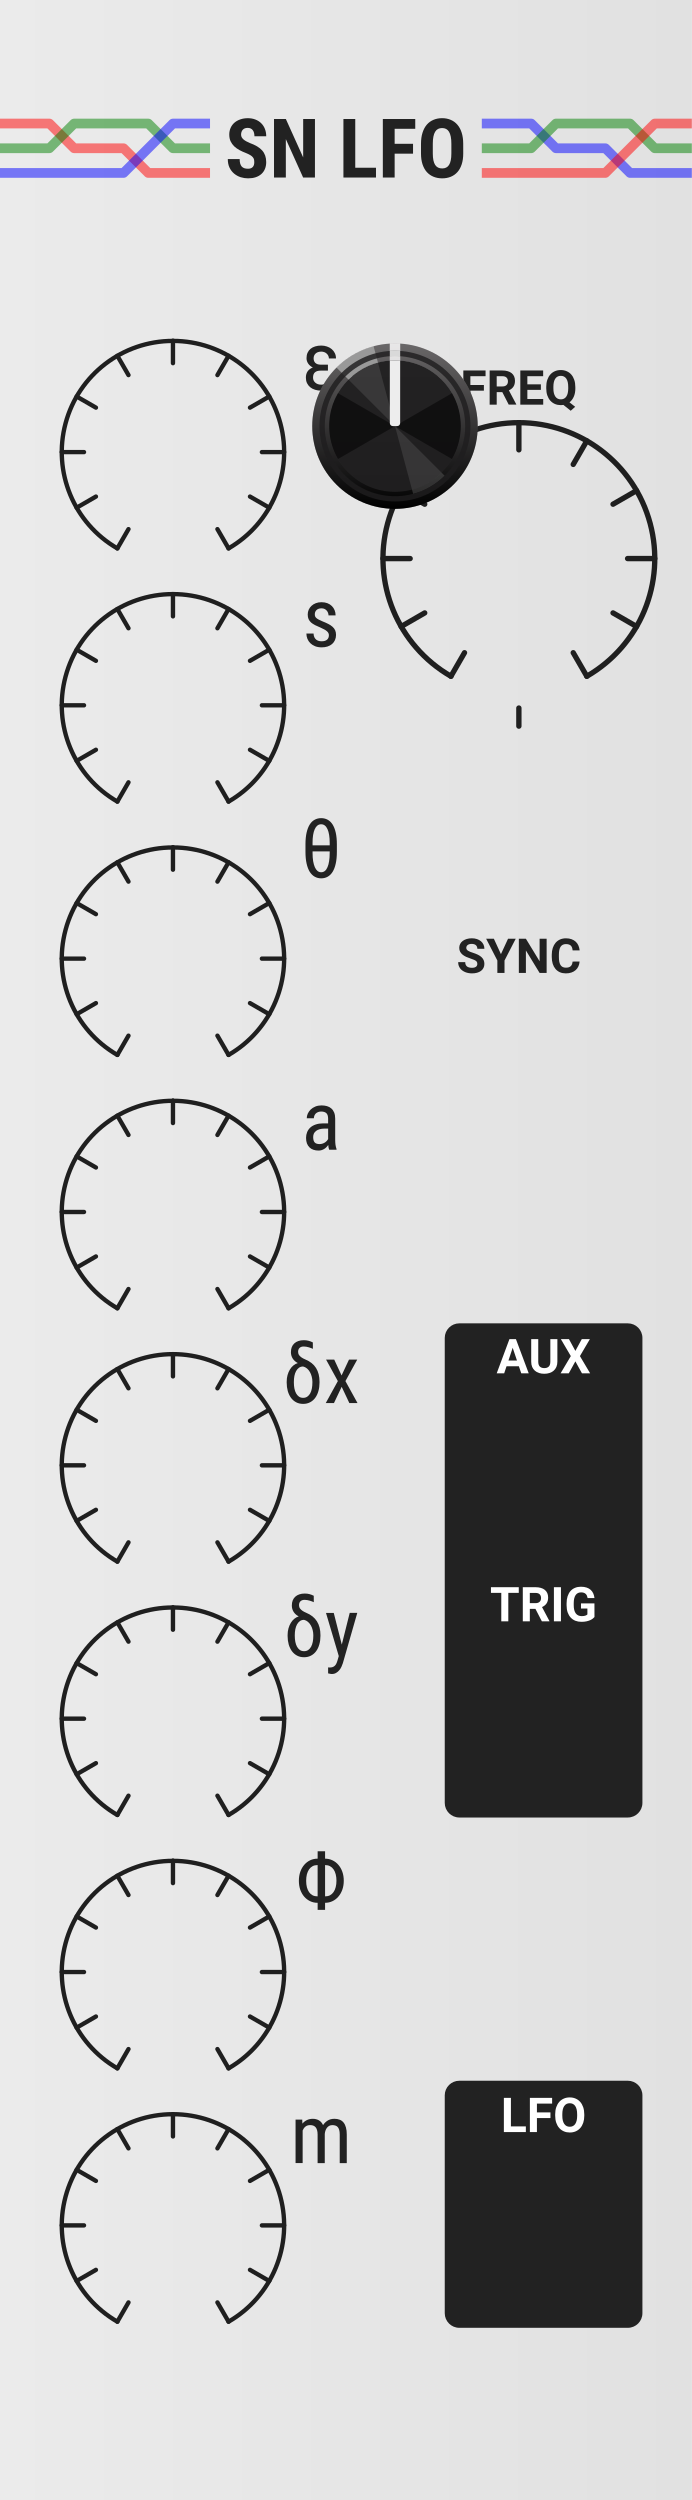
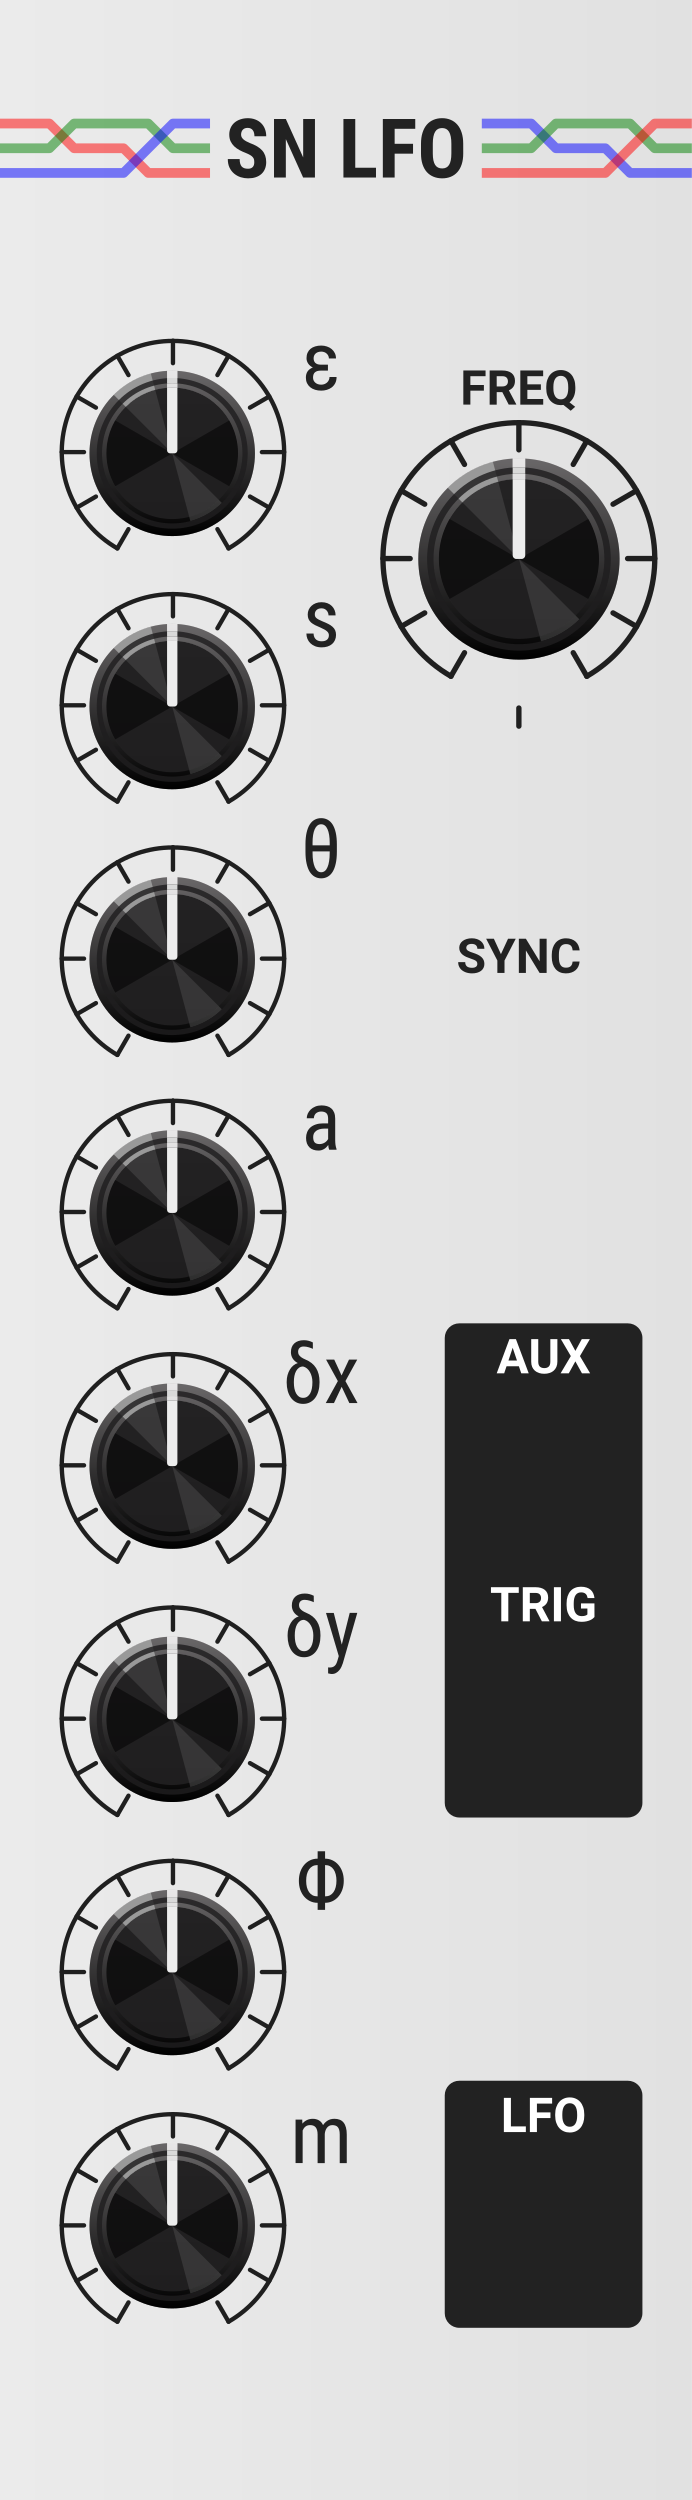
<svg xmlns="http://www.w3.org/2000/svg" version="1.1" width="35.56mm" height="128.5mm" viewBox="0 0 35.56 128.5">
  <defs>
    <linearGradient id="background">
      <stop offset="0%" stop-color="#ebebeb" />
      <stop offset="100%" stop-color="#e1e1e1" />
    </linearGradient>
    <g id="round-black-knob">
      <g>
        <linearGradient id="RBKbg1" gradientUnits="userSpaceOnUse" x1="14.174" y1="0" x2="14.174" y2="28.348">
          <stop offset="0" style="stop-color:#B0ACAE" />
          <stop offset="1" style="stop-color:#000000" />
        </linearGradient>
        <linearGradient id="RBKbg2" gradientUnits="userSpaceOnUse" x1="5.128" y1="-4117.382" x2="27.656" y2="-4117.382" gradientTransform="matrix(6.123234e-17 1 -1 6.123234e-17 -4103.208 -2.21801)">
          <stop offset="0" style="stop-color:#232223" />
          <stop offset="1" style="stop-color:#1F1E1F" />
        </linearGradient>
        <circle fill="url(#RBKbg1)" cx="14.174" cy="14.174" r="14.174" />
        <path fill="#FFFFFF" d="M14.171,14.171L10.504,0.483C9.308,0.804,8.159,1.28,7.086,1.899 s-2.059,1.376-2.935,2.252L14.171,14.171z" />
        <path opacity="0.25" fill="#FFFFFF" d="M14.174,14.174l3.116,11.618c1.016-0.272,1.993-0.676,2.904-1.202 c0.911-0.526,1.749-1.168,2.493-1.911L14.174,14.174z" />
        <ellipse fill="url(#RBKbg2)" cx="14.174" cy="14.174" rx="11.285" ry="11.264" />
        <path opacity="0.5" d="M14.172,14.174l9.766,5.638c0.99-1.714,1.511-3.659,1.511-5.638 s-0.521-3.924-1.511-5.638L14.172,14.174z" />
        <path opacity="0.5" d="M14.172,14.174L4.406,8.535c-0.99,1.714-1.511,3.659-1.511,5.638 s0.521,3.924,1.511,5.638L14.172,14.174z" />
        <path opacity="0.1" fill="#FFFFFF" d="M14.172,14.171l2.918,10.878c0.952-0.255,1.866-0.633,2.719-1.125 c0.853-0.492,1.638-1.094,2.335-1.79L14.172,14.171z" />
        <path opacity="0.1" fill="#FFFFFF" d="M14.172,14.171L11.249,3.264c-0.953,0.255-1.869,0.635-2.723,1.128 s-1.641,1.097-2.339,1.794L14.172,14.171z" />
      </g>
      <g>
        <path opacity="0.4" d="M15.06,0.045v1.265c-0.294-0.02-0.587-0.045-0.886-0.045 c-0.298,0-0.59,0.025-0.883,0.044V0.045C5.876,0.503-0,6.644-0,14.174 c0,7.828,6.346,14.174,14.174,14.174S28.348,22.002,28.348,14.174 C28.348,6.645,22.473,0.504,15.06,0.045z M14.174,2.167c0.299,0,0.593,0.023,0.886,0.045v0.743 c5.817,0.452,10.399,5.297,10.399,11.219c0,6.221-5.053,11.264-11.285,11.264  c-6.233,0-11.285-5.043-11.285-11.264c0-5.923,4.584-10.768,10.402-11.219V2.212 C13.583,2.191,13.876,2.167,14.174,2.167z" />
        <path opacity="0.82" fill="#1E1D1E" d="M14.174,1.265 c-7.143,0-12.934,5.78-12.934,12.909s5.791,12.909,12.934,12.909c7.143,0,12.934-5.78,12.934-12.909 S21.317,1.265,14.174,1.265z M14.174,26.18c-6.644,0-12.03-5.376-12.03-12.007 S7.53,2.167,14.174,2.167c6.644,0,12.03,5.376,12.03,12.007S20.817,26.18,14.174,26.18z" />
        <path fill="#EDEDED" d="M15.06,2.936h-1.769l0,10.72c0,0.286,0.232,0.518,0.518,0.518h0.733 c0.286,0,0.518-0.232,0.518-0.518L15.06,2.936z" />
        <rect x="13.291" y="-0" opacity="0.71" fill="#FFFFFF" width="1.769" height="1.265" />
        <rect x="13.291" y="1.265" fill="#D9D9D9" width="1.769" height="0.902" />
        <rect x="13.291" y="2.167" opacity="0.71" fill="#FFFFFF" width="1.769" height="0.769" />
      </g>
    </g>
-   </defs>
-   <g />
-   <g>
-     <rect x="0" y="0" width="35.56" height="128.5" fill="url(#background)" />
-   </g>
-   <g transform="translate(17.78,7.62)">
-     <path fill="#222222" stroke="none" d="m -4.711,0.715 q 0,-0.079 -0.014,-0.141 Q -4.74,0.513 -4.787,0.459 -4.833,0.403 -4.92,0.351 -5.004,0.3 -5.147,0.242 -5.316,0.178 -5.471,0.095 -5.624,0.012 -5.742,-0.099 q -0.116,-0.114 -0.186,-0.26 -0.068,-0.149 -0.068,-0.345 0,-0.188 0.07,-0.343 0.07,-0.157 0.196,-0.267 0.128,-0.11 0.302,-0.169 0.176,-0.062 0.387,-0.062 0.217,0 0.391,0.07 0.176,0.068 0.298,0.192 0.124,0.122 0.19,0.294 0.066,0.169 0.066,0.374 h -0.606 q 0,-0.095 -0.021,-0.174 -0.019,-0.081 -0.062,-0.136 -0.041,-0.058 -0.107,-0.089 -0.066,-0.033 -0.159,-0.033 -0.087,0 -0.151,0.027 -0.062,0.027 -0.103,0.074 -0.041,0.045 -0.062,0.11 -0.021,0.064 -0.021,0.136 0,0.074 0.031,0.134 0.033,0.06 0.091,0.112 0.06,0.052 0.143,0.097 0.085,0.045 0.186,0.089 0.211,0.076 0.368,0.169 0.157,0.093 0.263,0.211 0.105,0.118 0.157,0.267 0.052,0.147 0.052,0.333 0,0.198 -0.066,0.353 -0.064,0.155 -0.186,0.263 -0.12,0.105 -0.291,0.163 -0.172,0.056 -0.387,0.056 -0.194,0 -0.382,-0.058 -0.186,-0.06 -0.333,-0.182 Q -5.891,1.184 -5.982,0.998 -6.071,0.812 -6.071,0.556 h 0.61 q 0,0.136 0.027,0.232 0.027,0.095 0.081,0.155 0.056,0.058 0.136,0.085 0.081,0.025 0.188,0.025 0.087,0 0.147,-0.025 0.062,-0.027 0.099,-0.07 0.039,-0.045 0.056,-0.107 0.017,-0.062 0.017,-0.134 z M -1.592,1.505 H -2.199 L -3.088,-0.469 V 1.505 H -3.696 V -1.505 H -3.088 L -2.197,0.471 V -1.505 h 0.606 z M 0.48,1 H 1.546 V 1.505 H -0.128 V -1.505 H 0.48 Z M 3.45,0.277 H 2.505 V 1.505 H 1.898 v -3.01 h 1.666 v 0.506 H 2.505 v 0.771 h 0.945 z m 2.58,-0.006 q 0,0.316 -0.079,0.556 Q 5.873,1.067 5.73,1.226 5.589,1.385 5.389,1.466 q -0.198,0.081 -0.44,0.081 -0.242,0 -0.442,-0.081 Q 4.306,1.385 4.161,1.226 4.018,1.067 3.938,0.827 3.859,0.587 3.859,0.271 V -0.229 q 0,-0.325 0.079,-0.571 0.079,-0.248 0.221,-0.413 0.143,-0.165 0.343,-0.248 0.201,-0.085 0.442,-0.085 0.242,0 0.44,0.085 0.201,0.083 0.343,0.248 0.145,0.165 0.223,0.413 0.079,0.246 0.079,0.571 z M 5.42,-0.234 q 0,-0.215 -0.031,-0.366 -0.031,-0.153 -0.091,-0.25 -0.06,-0.097 -0.149,-0.143 -0.089,-0.045 -0.205,-0.045 -0.118,0 -0.207,0.045 -0.089,0.045 -0.149,0.143 -0.06,0.097 -0.091,0.25 -0.031,0.151 -0.031,0.366 v 0.504 q 0,0.205 0.031,0.351 0.031,0.145 0.091,0.238 0.062,0.093 0.151,0.136 0.091,0.043 0.209,0.043 0.116,0 0.203,-0.043 0.089,-0.043 0.149,-0.136 0.06,-0.093 0.089,-0.238 Q 5.42,0.475 5.42,0.271 Z" />
-   </g>
-   <g fill="none" stroke="#1f1f1f" stroke-linecap="round" stroke-linejoin="round" stroke-width="1" transform="translate(0.0,1.27)">
-     <g transform="translate(8.89,21.968) scale(0.225,0.225)">
+     <g id="markings">
      <line x1="-10.160" y1="17.598" x2="-12.700" y2="21.997" />
      <line x1="-17.598" y1="10.160" x2="-21.997" y2="12.700" />
      <line x1="-20.32" y1="0.000" x2="-25.4" y2="0.000" />
      <line x1="-17.598" y1="-10.16" x2="-21.997" y2="-12.7" />
      <line x1="-10.16" y1="-17.598" x2="-12.7" y2="-21.997" />
      <line x1="0.000" y1="-20.32" x2="0.000" y2="-25.4" />
      <line x1="10.160" y1="-17.598" x2="12.7" y2="-21.997" />
      <line x1="17.598" y1="-10.160" x2="21.997" y2="-12.7" />
      <line x1="20.32" y1="0.000" x2="25.4" y2="0.000" />
      <line x1="17.598" y1="10.16" x2="21.997" y2="12.7" />
      <line x1="10.16" y1="17.598" x2="12.7" y2="21.997" />
      <g>
        <path d="M0.000,-25.4 a25.4,25.4,0,0,0,-12.7,47.397" />
        <path d="M0.000,-25.4 a25.4,25.4,0,0,1,12.7,47.397" />
        <circle cx="0.000" cy="0.000" r="25.4" opacity="0.5" stroke="none" />
      </g>
    </g>
-     <g transform="translate(8.89,34.982) scale(0.225,0.225)">
-       <line x1="-10.160" y1="17.598" x2="-12.700" y2="21.997" />
-       <line x1="-17.598" y1="10.160" x2="-21.997" y2="12.700" />
-       <line x1="-20.32" y1="0.000" x2="-25.4" y2="0.000" />
-       <line x1="-17.598" y1="-10.16" x2="-21.997" y2="-12.7" />
-       <line x1="-10.16" y1="-17.598" x2="-12.7" y2="-21.997" />
-       <line x1="0.000" y1="-20.32" x2="0.000" y2="-25.4" />
-       <line x1="10.160" y1="-17.598" x2="12.7" y2="-21.997" />
-       <line x1="17.598" y1="-10.160" x2="21.997" y2="-12.7" />
-       <line x1="20.32" y1="0.000" x2="25.4" y2="0.000" />
-       <line x1="17.598" y1="10.16" x2="21.997" y2="12.7" />
-       <line x1="10.16" y1="17.598" x2="12.7" y2="21.997" />
-       <g>
-         <path d="M0.000,-25.4 a25.4,25.4,0,0,0,-12.7,47.397" />
-         <path d="M0.000,-25.4 a25.4,25.4,0,0,1,12.7,47.397" />
-         <circle cx="0.000" cy="0.000" r="25.4" opacity="0.5" stroke="none" />
-       </g>
+   </defs>
+   <g />
+   <g>
+     <rect x="0" y="0" width="35.56" height="128.5" fill="url(#background)" />
+   </g>
+   <g transform="translate(17.78,7.62)">
+     <path fill="#222222" stroke="none" d="m -4.711,0.715 q 0,-0.079 -0.014,-0.141 Q -4.74,0.513 -4.787,0.459 -4.833,0.403 -4.92,0.351 -5.004,0.3 -5.147,0.242 -5.316,0.178 -5.471,0.095 -5.624,0.012 -5.742,-0.099 q -0.116,-0.114 -0.186,-0.26 -0.068,-0.149 -0.068,-0.345 0,-0.188 0.07,-0.343 0.07,-0.157 0.196,-0.267 0.128,-0.11 0.302,-0.169 0.176,-0.062 0.387,-0.062 0.217,0 0.391,0.07 0.176,0.068 0.298,0.192 0.124,0.122 0.19,0.294 0.066,0.169 0.066,0.374 h -0.606 q 0,-0.095 -0.021,-0.174 -0.019,-0.081 -0.062,-0.136 -0.041,-0.058 -0.107,-0.089 -0.066,-0.033 -0.159,-0.033 -0.087,0 -0.151,0.027 -0.062,0.027 -0.103,0.074 -0.041,0.045 -0.062,0.11 -0.021,0.064 -0.021,0.136 0,0.074 0.031,0.134 0.033,0.06 0.091,0.112 0.06,0.052 0.143,0.097 0.085,0.045 0.186,0.089 0.211,0.076 0.368,0.169 0.157,0.093 0.263,0.211 0.105,0.118 0.157,0.267 0.052,0.147 0.052,0.333 0,0.198 -0.066,0.353 -0.064,0.155 -0.186,0.263 -0.12,0.105 -0.291,0.163 -0.172,0.056 -0.387,0.056 -0.194,0 -0.382,-0.058 -0.186,-0.06 -0.333,-0.182 Q -5.891,1.184 -5.982,0.998 -6.071,0.812 -6.071,0.556 h 0.61 q 0,0.136 0.027,0.232 0.027,0.095 0.081,0.155 0.056,0.058 0.136,0.085 0.081,0.025 0.188,0.025 0.087,0 0.147,-0.025 0.062,-0.027 0.099,-0.07 0.039,-0.045 0.056,-0.107 0.017,-0.062 0.017,-0.134 z M -1.592,1.505 H -2.199 L -3.088,-0.469 V 1.505 H -3.696 V -1.505 H -3.088 L -2.197,0.471 V -1.505 h 0.606 z M 0.48,1 H 1.546 V 1.505 H -0.128 V -1.505 H 0.48 Z M 3.45,0.277 H 2.505 V 1.505 H 1.898 v -3.01 h 1.666 v 0.506 H 2.505 v 0.771 h 0.945 z m 2.58,-0.006 q 0,0.316 -0.079,0.556 Q 5.873,1.067 5.73,1.226 5.589,1.385 5.389,1.466 q -0.198,0.081 -0.44,0.081 -0.242,0 -0.442,-0.081 Q 4.306,1.385 4.161,1.226 4.018,1.067 3.938,0.827 3.859,0.587 3.859,0.271 V -0.229 q 0,-0.325 0.079,-0.571 0.079,-0.248 0.221,-0.413 0.143,-0.165 0.343,-0.248 0.201,-0.085 0.442,-0.085 0.242,0 0.44,0.085 0.201,0.083 0.343,0.248 0.145,0.165 0.223,0.413 0.079,0.246 0.079,0.571 z M 5.42,-0.234 q 0,-0.215 -0.031,-0.366 -0.031,-0.153 -0.091,-0.25 -0.06,-0.097 -0.149,-0.143 -0.089,-0.045 -0.205,-0.045 -0.118,0 -0.207,0.045 -0.089,0.045 -0.149,0.143 -0.06,0.097 -0.091,0.25 -0.031,0.151 -0.031,0.366 v 0.504 q 0,0.205 0.031,0.351 0.031,0.145 0.091,0.238 0.062,0.093 0.151,0.136 0.091,0.043 0.209,0.043 0.116,0 0.203,-0.043 0.089,-0.043 0.149,-0.136 0.06,-0.093 0.089,-0.238 Q 5.42,0.475 5.42,0.271 Z" />
+   </g>
+   <g fill="none" stroke="#1f1f1f" stroke-linecap="round" stroke-linejoin="round" stroke-width="1" transform="translate(0.0,1.27)">
+     <g transform="translate(8.89,21.968)  scale(0.225,0.225)">
+       <use href="#markings" />
    </g>
-     <g transform="translate(8.89,48.004) scale(0.225,0.225)">
-       <line x1="-10.160" y1="17.598" x2="-12.700" y2="21.997" />
-       <line x1="-17.598" y1="10.160" x2="-21.997" y2="12.700" />
-       <line x1="-20.32" y1="0.000" x2="-25.4" y2="0.000" />
-       <line x1="-17.598" y1="-10.16" x2="-21.997" y2="-12.7" />
-       <line x1="-10.16" y1="-17.598" x2="-12.7" y2="-21.997" />
-       <line x1="0.000" y1="-20.32" x2="0.000" y2="-25.4" />
-       <line x1="10.160" y1="-17.598" x2="12.7" y2="-21.997" />
-       <line x1="17.598" y1="-10.160" x2="21.997" y2="-12.7" />
-       <line x1="20.32" y1="0.000" x2="25.4" y2="0.000" />
-       <line x1="17.598" y1="10.16" x2="21.997" y2="12.7" />
-       <line x1="10.16" y1="17.598" x2="12.7" y2="21.997" />
-       <g>
-         <path d="M0.000,-25.4 a25.4,25.4,0,0,0,-12.7,47.397" />
-         <path d="M0.000,-25.4 a25.4,25.4,0,0,1,12.7,47.397" />
-         <circle cx="0.000" cy="0.000" r="25.4" opacity="0.5" stroke="none" />
-       </g>
+     <g transform="translate(8.89,34.982)  scale(0.225,0.225)">
+       <use href="#markings" />
    </g>
-     <g transform="translate(8.89,61.026) scale(0.225,0.225)">
-       <line x1="-10.160" y1="17.598" x2="-12.700" y2="21.997" />
-       <line x1="-17.598" y1="10.160" x2="-21.997" y2="12.700" />
-       <line x1="-20.32" y1="0.000" x2="-25.4" y2="0.000" />
-       <line x1="-17.598" y1="-10.16" x2="-21.997" y2="-12.7" />
-       <line x1="-10.16" y1="-17.598" x2="-12.7" y2="-21.997" />
-       <line x1="0.000" y1="-20.32" x2="0.000" y2="-25.4" />
-       <line x1="10.160" y1="-17.598" x2="12.7" y2="-21.997" />
-       <line x1="17.598" y1="-10.160" x2="21.997" y2="-12.7" />
-       <line x1="20.32" y1="0.000" x2="25.4" y2="0.000" />
-       <line x1="17.598" y1="10.16" x2="21.997" y2="12.7" />
-       <line x1="10.16" y1="17.598" x2="12.7" y2="21.997" />
-       <g>
-         <path d="M0.000,-25.4 a25.4,25.4,0,0,0,-12.7,47.397" />
-         <path d="M0.000,-25.4 a25.4,25.4,0,0,1,12.7,47.397" />
-         <circle cx="0.000" cy="0.000" r="25.4" opacity="0.5" stroke="none" />
-       </g>
+     <g transform="translate(8.89,48.004)  scale(0.225,0.225)">
+       <use href="#markings" />
    </g>
-     <g transform="translate(8.89,74.048) scale(0.225,0.225)">
-       <line x1="-10.160" y1="17.598" x2="-12.700" y2="21.997" />
-       <line x1="-17.598" y1="10.160" x2="-21.997" y2="12.700" />
-       <line x1="-20.32" y1="0.000" x2="-25.4" y2="0.000" />
-       <line x1="-17.598" y1="-10.16" x2="-21.997" y2="-12.7" />
-       <line x1="-10.16" y1="-17.598" x2="-12.7" y2="-21.997" />
-       <line x1="0.000" y1="-20.32" x2="0.000" y2="-25.4" />
-       <line x1="10.160" y1="-17.598" x2="12.7" y2="-21.997" />
-       <line x1="17.598" y1="-10.160" x2="21.997" y2="-12.7" />
-       <line x1="20.32" y1="0.000" x2="25.4" y2="0.000" />
-       <line x1="17.598" y1="10.16" x2="21.997" y2="12.7" />
-       <line x1="10.16" y1="17.598" x2="12.7" y2="21.997" />
-       <g>
-         <path d="M0.000,-25.4 a25.4,25.4,0,0,0,-12.7,47.397" />
-         <path d="M0.000,-25.4 a25.4,25.4,0,0,1,12.7,47.397" />
-         <circle cx="0.000" cy="0.000" r="25.4" opacity="0.5" stroke="none" />
-       </g>
+     <g transform="translate(8.89,61.026)  scale(0.225,0.225)">
+       <use href="#markings" />
    </g>
-     <g transform="translate(8.89,87.070) scale(0.225,0.225)">
-       <line x1="-10.160" y1="17.598" x2="-12.700" y2="21.997" />
-       <line x1="-17.598" y1="10.160" x2="-21.997" y2="12.700" />
-       <line x1="-20.32" y1="0.000" x2="-25.4" y2="0.000" />
-       <line x1="-17.598" y1="-10.16" x2="-21.997" y2="-12.7" />
-       <line x1="-10.16" y1="-17.598" x2="-12.7" y2="-21.997" />
-       <line x1="0.000" y1="-20.32" x2="0.000" y2="-25.4" />
-       <line x1="10.160" y1="-17.598" x2="12.7" y2="-21.997" />
-       <line x1="17.598" y1="-10.160" x2="21.997" y2="-12.7" />
-       <line x1="20.32" y1="0.000" x2="25.4" y2="0.000" />
-       <line x1="17.598" y1="10.16" x2="21.997" y2="12.7" />
-       <line x1="10.16" y1="17.598" x2="12.7" y2="21.997" />
-       <g>
-         <path d="M0.000,-25.4 a25.4,25.4,0,0,0,-12.7,47.397" />
-         <path d="M0.000,-25.4 a25.4,25.4,0,0,1,12.7,47.397" />
-         <circle cx="0.000" cy="0.000" r="25.4" opacity="0.5" stroke="none" />
-       </g>
+     <g transform="translate(8.89,74.048)  scale(0.225,0.225)">
+       <use href="#markings" />
+     </g>
+     <g transform="translate(8.89,87.070)  scale(0.225,0.225)">
+       <use href="#markings" />
    </g>
    <g transform="translate(8.89,100.093) scale(0.225,0.225)">
-       <line x1="-10.160" y1="17.598" x2="-12.700" y2="21.997" />
-       <line x1="-17.598" y1="10.160" x2="-21.997" y2="12.700" />
-       <line x1="-20.32" y1="0.000" x2="-25.4" y2="0.000" />
-       <line x1="-17.598" y1="-10.16" x2="-21.997" y2="-12.7" />
-       <line x1="-10.16" y1="-17.598" x2="-12.7" y2="-21.997" />
-       <line x1="0.000" y1="-20.32" x2="0.000" y2="-25.4" />
-       <line x1="10.160" y1="-17.598" x2="12.7" y2="-21.997" />
-       <line x1="17.598" y1="-10.160" x2="21.997" y2="-12.7" />
-       <line x1="20.32" y1="0.000" x2="25.4" y2="0.000" />
-       <line x1="17.598" y1="10.16" x2="21.997" y2="12.7" />
-       <line x1="10.16" y1="17.598" x2="12.7" y2="21.997" />
-       <g>
-         <path d="M0.000,-25.4 a25.4,25.4,0,0,0,-12.7,47.397" />
-         <path d="M0.000,-25.4 a25.4,25.4,0,0,1,12.7,47.397" />
-         <circle cx="0.000" cy="0.000" r="25.4" opacity="0.5" stroke="none" />
-       </g>
+       <use href="#markings" />
    </g>
    <g transform="translate(8.89,113.115) scale(0.225,0.225)">
-       <line x1="-10.160" y1="17.598" x2="-12.700" y2="21.997" />
-       <line x1="-17.598" y1="10.160" x2="-21.997" y2="12.700" />
-       <line x1="-20.32" y1="0.000" x2="-25.4" y2="0.000" />
-       <line x1="-17.598" y1="-10.16" x2="-21.997" y2="-12.7" />
-       <line x1="-10.16" y1="-17.598" x2="-12.7" y2="-21.997" />
-       <line x1="0.000" y1="-20.32" x2="0.000" y2="-25.4" />
-       <line x1="10.160" y1="-17.598" x2="12.7" y2="-21.997" />
-       <line x1="17.598" y1="-10.160" x2="21.997" y2="-12.7" />
-       <line x1="20.32" y1="0.000" x2="25.4" y2="0.000" />
-       <line x1="17.598" y1="10.16" x2="21.997" y2="12.7" />
-       <line x1="10.16" y1="17.598" x2="12.7" y2="21.997" />
-       <g>
-         <path d="M0.000,-25.4 a25.4,25.4,0,0,0,-12.7,47.397" />
-         <path d="M0.000,-25.4 a25.4,25.4,0,0,1,12.7,47.397" />
-         <circle cx="0.000" cy="0.000" r="25.4" opacity="0.5" stroke="none" />
-       </g>
+       <use href="#markings" />
    </g>
    <g transform="translate(26.67,27.44) scale(0.275,0.275)">
-       <line x1="-10.160" y1="17.598" x2="-12.700" y2="21.997" />
-       <line x1="-17.598" y1="10.160" x2="-21.997" y2="12.700" />
-       <line x1="-20.32" y1="0.000" x2="-25.4" y2="0.000" />
-       <line x1="-17.598" y1="-10.16" x2="-21.997" y2="-12.7" />
-       <line x1="-10.16" y1="-17.598" x2="-12.7" y2="-21.997" />
-       <line x1="0.000" y1="-20.32" x2="0.000" y2="-25.4" />
-       <line x1="10.160" y1="-17.598" x2="12.7" y2="-21.997" />
-       <line x1="17.598" y1="-10.160" x2="21.997" y2="-12.7" />
-       <line x1="20.32" y1="0.000" x2="25.4" y2="0.000" />
-       <line x1="17.598" y1="10.16" x2="21.997" y2="12.7" />
-       <line x1="10.16" y1="17.598" x2="12.7" y2="21.997" />
-       <g>
-         <path d="M0.000,-25.4 a25.4,25.4,0,0,0,-12.7,47.397" />
-         <path d="M0.000,-25.4 a25.4,25.4,0,0,1,12.7,47.397" />
-         <circle cx="0.000" cy="0.000" r="25.4" opacity="0.5" stroke="none" />
-       </g>
+       <use href="#markings" />
      <line x1="0.0" y1="27.94" x2="0.0" y2="31.32" />
    </g>
  </g>
  <g fill="#222222">
    <g transform="translate(3.81,-1.27)">
      <path d="m 21.062,21.351 h -0.695 v 0.717 h -0.362 v -1.756 h 1.143 v 0.293 h -0.781 v 0.453 h 0.695 z m 0.947,0.075 h -0.288 v 0.643 H 21.358 v -1.756 h 0.652 q 0.152,0 0.273,0.035 0.121,0.034 0.204,0.101 0.083,0.066 0.128,0.165 0.045,0.099 0.045,0.229 0,0.096 -0.022,0.174 -0.022,0.076 -0.063,0.136 -0.041,0.059 -0.099,0.104 -0.058,0.045 -0.13,0.077 l 0.38,0.717 v 0.017 h -0.388 z m -0.288,-0.293 h 0.292 q 0.071,0 0.124,-0.018 0.054,-0.019 0.089,-0.053 0.036,-0.035 0.054,-0.082 0.018,-0.048 0.018,-0.107 0,-0.124 -0.071,-0.195 -0.07,-0.071 -0.216,-0.071 h -0.291 z m 2.27,0.175 h -0.695 v 0.47 h 0.815 v 0.291 h -1.177 v -1.756 h 1.174 v 0.293 H 23.296 v 0.418 h 0.695 z m 1.772,-0.077 q 0,0.246 -0.08,0.428 -0.08,0.181 -0.221,0.291 l 0.292,0.229 -0.23,0.204 -0.374,-0.3 q -0.064,0.011 -0.133,0.011 -0.165,0 -0.303,-0.059 -0.137,-0.06 -0.238,-0.171 -0.099,-0.111 -0.154,-0.27 -0.055,-0.16 -0.055,-0.362 v -0.077 q 0,-0.2 0.054,-0.361 0.055,-0.16 0.154,-0.273 0.099,-0.112 0.236,-0.171 0.137,-0.06 0.303,-0.06 0.165,0 0.303,0.06 0.137,0.059 0.236,0.171 0.099,0.112 0.153,0.273 0.055,0.16 0.055,0.361 z m -0.367,-0.08 q 0,-0.276 -0.099,-0.42 -0.099,-0.143 -0.282,-0.143 -0.183,0 -0.282,0.143 -0.099,0.143 -0.099,0.42 v 0.08 q 0,0.137 0.025,0.244 0.027,0.105 0.075,0.177 0.049,0.071 0.121,0.109 0.071,0.036 0.163,0.036 0.183,0 0.281,-0.145 0.098,-0.145 0.098,-0.421 z" />
    </g>
    <g transform="translate(3.81,27.94)">
      <path d="m 20.725,21.607 q 0,-0.046 -0.013,-0.082 -0.013,-0.037 -0.052,-0.069 -0.037,-0.031 -0.105,-0.061 -0.066,-0.03 -0.172,-0.064 -0.121,-0.039 -0.228,-0.087 -0.106,-0.048 -0.187,-0.113 -0.08,-0.066 -0.127,-0.152 -0.046,-0.086 -0.046,-0.2 0,-0.11 0.047,-0.2 0.048,-0.092 0.134,-0.156 0.087,-0.064 0.205,-0.099 0.119,-0.036 0.262,-0.036 0.146,0 0.265,0.041 0.119,0.04 0.204,0.112 0.084,0.072 0.13,0.172 0.046,0.099 0.046,0.217 h -0.362 q 0,-0.055 -0.018,-0.102 -0.017,-0.047 -0.053,-0.081 -0.036,-0.034 -0.09,-0.052 -0.054,-0.019 -0.128,-0.019 -0.071,0 -0.124,0.016 -0.052,0.016 -0.087,0.043 -0.034,0.028 -0.052,0.065 -0.017,0.037 -0.017,0.08 0,0.087 0.088,0.146 0.089,0.058 0.26,0.109 0.143,0.045 0.252,0.099 0.11,0.054 0.182,0.123 0.074,0.069 0.111,0.154 0.037,0.086 0.037,0.194 0,0.116 -0.046,0.206 -0.045,0.09 -0.128,0.153 -0.083,0.061 -0.201,0.095 -0.117,0.033 -0.262,0.033 -0.087,0 -0.174,-0.016 -0.087,-0.014 -0.166,-0.046 -0.078,-0.031 -0.146,-0.078 -0.068,-0.047 -0.118,-0.111 -0.049,-0.064 -0.078,-0.145 -0.028,-0.082 -0.028,-0.181 h 0.363 q 0,0.08 0.025,0.135 0.025,0.055 0.07,0.09 0.046,0.034 0.11,0.049 0.064,0.016 0.142,0.016 0.07,0 0.122,-0.014 0.052,-0.016 0.086,-0.042 0.034,-0.027 0.049,-0.063 0.017,-0.037 0.017,-0.08 z m 1.213,-0.504 0.365,-0.791 h 0.395 l -0.576,1.119 v 0.637 h -0.368 v -0.637 l -0.576,-1.119 h 0.397 z m 2.349,0.965 h -0.362 l -0.704,-1.155 v 1.155 h -0.362 v -1.756 h 0.362 l 0.705,1.158 v -1.158 h 0.361 z m 1.694,-0.585 q -0.01,0.134 -0.06,0.246 -0.051,0.112 -0.14,0.193 -0.089,0.08 -0.217,0.125 -0.127,0.045 -0.289,0.045 -0.169,0 -0.304,-0.058 -0.134,-0.059 -0.228,-0.169 -0.093,-0.11 -0.143,-0.265 -0.049,-0.157 -0.049,-0.351 V 21.134 q 0,-0.194 0.052,-0.351 0.052,-0.157 0.146,-0.266 0.095,-0.11 0.23,-0.169 0.135,-0.059 0.301,-0.059 0.164,0 0.289,0.047 0.127,0.046 0.215,0.129 0.088,0.082 0.137,0.197 0.049,0.113 0.063,0.247 h -0.362 q -0.006,-0.078 -0.028,-0.139 -0.021,-0.06 -0.06,-0.101 -0.04,-0.041 -0.102,-0.061 -0.063,-0.022 -0.152,-0.022 -0.183,0 -0.274,0.134 -0.089,0.133 -0.089,0.412 v 0.118 q 0,0.136 0.019,0.239 0.021,0.102 0.063,0.171 0.043,0.069 0.111,0.104 0.069,0.034 0.165,0.034 0.086,0 0.147,-0.019 0.063,-0.019 0.104,-0.058 0.042,-0.04 0.065,-0.099 0.023,-0.059 0.029,-0.137 z" />
    </g>
  </g>
  <g transform="translate(0.0,1.27)">
    <g fill="#222222">
      <g transform="translate(27.94,87.070)">
        <rect x="-5.08" y="-20.32" width="10.16" height="25.4" rx="0.75" />
      </g>
      <g transform="translate(27.94,126)">
        <rect x="-5.08" y="-20.32" width="10.16" height="12.7" rx="0.75" />
      </g>
    </g>
    <g fill="#ffffff">
      <g transform="translate(5.08,47.25)">
        <path d="M 21.59,21.706 H 20.956 L 20.835,22.068 H 20.451 L 21.104,20.312 h 0.335 l 0.657,1.756 H 21.712 Z M 21.054,21.413 h 0.439 l -0.221,-0.657 z m 2.515,-1.101 v 1.159 q 0,0.152 -0.051,0.269 -0.051,0.116 -0.14,0.194 -0.089,0.078 -0.213,0.118 -0.123,0.04 -0.269,0.04 -0.147,0 -0.271,-0.04 -0.123,-0.04 -0.212,-0.118 -0.089,-0.078 -0.14,-0.194 -0.049,-0.117 -0.049,-0.269 V 20.312 h 0.362 v 1.159 q 0,0.172 0.082,0.252 0.083,0.078 0.229,0.078 0.147,0 0.228,-0.078 0.082,-0.08 0.082,-0.252 V 20.312 Z m 0.925,0.605 0.329,-0.605 h 0.416 l -0.511,0.871 0.525,0.885 h -0.421 l -0.338,-0.615 -0.338,0.615 H 23.735 l 0.525,-0.885 -0.511,-0.871 h 0.416 z" />
      </g>
      <g transform="translate(5.08,60)">
        <path d="m 21.585,20.605 h -0.538 v 1.463 H 20.686 V 20.605 H 20.155 V 20.312 h 1.43 z m 0.856,0.82 h -0.288 v 0.643 H 21.792 V 20.312 h 0.652 q 0.152,0 0.273,0.035 0.121,0.034 0.204,0.101 0.083,0.066 0.128,0.165 0.045,0.099 0.045,0.229 0,0.096 -0.022,0.174 -0.022,0.076 -0.063,0.136 -0.041,0.059 -0.099,0.104 -0.058,0.045 -0.13,0.077 l 0.38,0.717 v 0.017 h -0.388 z m -0.288,-0.293 h 0.292 q 0.071,0 0.124,-0.018 0.054,-0.019 0.089,-0.053 0.036,-0.035 0.054,-0.082 0.018,-0.048 0.018,-0.107 0,-0.124 -0.071,-0.195 -0.07,-0.071 -0.216,-0.071 h -0.291 z m 1.599,0.936 H 23.391 V 20.312 h 0.362 z m 1.724,-0.222 q -0.031,0.037 -0.086,0.081 -0.054,0.042 -0.136,0.08 -0.082,0.036 -0.194,0.061 -0.111,0.024 -0.256,0.024 -0.17,0 -0.311,-0.055 -0.14,-0.057 -0.24,-0.165 -0.1,-0.109 -0.156,-0.266 -0.054,-0.158 -0.054,-0.362 v -0.104 q 0,-0.204 0.052,-0.362 0.053,-0.159 0.148,-0.268 0.096,-0.109 0.233,-0.165 0.136,-0.057 0.303,-0.057 0.171,0 0.295,0.043 0.125,0.042 0.209,0.119 0.084,0.077 0.131,0.184 0.047,0.107 0.061,0.235 h -0.352 q -0.011,-0.066 -0.034,-0.119 -0.023,-0.054 -0.063,-0.092 -0.04,-0.039 -0.099,-0.059 -0.058,-0.021 -0.139,-0.021 -0.186,0 -0.282,0.141 -0.096,0.14 -0.096,0.416 v 0.106 q 0,0.276 0.105,0.417 0.105,0.141 0.307,0.141 0.065,0 0.113,-0.008 0.048,-0.008 0.082,-0.021 0.035,-0.013 0.058,-0.028 0.023,-0.016 0.037,-0.03 v -0.303 h -0.329 v -0.266 h 0.691 z" />
      </g>
      <g transform="translate(5.08,86.25)">
        <path d="m 21.181,21.777 h 0.768 v 0.291 h -1.13 v -1.756 h 0.362 z m 2.032,-0.427 h -0.695 v 0.717 h -0.362 v -1.756 h 1.143 v 0.293 h -0.781 v 0.453 h 0.695 z m 1.739,-0.121 q 0,0.201 -0.054,0.362 -0.054,0.159 -0.153,0.27 -0.098,0.111 -0.235,0.171 -0.137,0.059 -0.303,0.059 -0.165,0 -0.303,-0.059 -0.137,-0.06 -0.238,-0.171 -0.099,-0.111 -0.154,-0.27 -0.055,-0.16 -0.055,-0.362 v -0.077 q 0,-0.2 0.054,-0.361 0.055,-0.16 0.154,-0.273 0.099,-0.112 0.236,-0.171 0.137,-0.06 0.303,-0.06 0.165,0 0.303,0.06 0.137,0.059 0.236,0.171 0.099,0.112 0.153,0.273 0.055,0.16 0.055,0.361 z m -0.367,-0.08 q 0,-0.276 -0.099,-0.42 -0.099,-0.143 -0.282,-0.143 -0.183,0 -0.282,0.143 -0.099,0.143 -0.099,0.42 v 0.08 q 0,0.137 0.025,0.244 0.027,0.105 0.075,0.177 0.049,0.071 0.121,0.109 0.071,0.036 0.163,0.036 0.183,0 0.281,-0.145 0.098,-0.145 0.098,-0.421 z" />
      </g>
    </g>
  </g>
  <g fill="#222222" stroke="none" transform="translate(0.0,1.27)">
    <g transform="translate(-6.35,17.78)">
      <path d="m 22.837,0 q -0.198,0 -0.298,0.087 -0.099,0.085 -0.099,0.273 0,0.072 0.027,0.138 0.029,0.066 0.083,0.116 0.054,0.05 0.132,0.079 0.079,0.029 0.18,0.029 0.095,0 0.174,-0.033 0.079,-0.033 0.134,-0.087 0.056,-0.054 0.085,-0.124 0.031,-0.072 0.031,-0.151 h 0.364 q 0,0.184 -0.068,0.316 -0.068,0.132 -0.18,0.219 -0.112,0.085 -0.254,0.126 -0.141,0.041 -0.285,0.041 -0.172,0 -0.318,-0.045 -0.145,-0.045 -0.25,-0.13 -0.105,-0.087 -0.165,-0.211 -0.058,-0.124 -0.058,-0.283 0,-0.194 0.091,-0.325 0.093,-0.13 0.267,-0.196 -0.153,-0.074 -0.24,-0.201 -0.085,-0.126 -0.085,-0.277 0,-0.157 0.054,-0.279 0.054,-0.122 0.153,-0.203 0.099,-0.083 0.24,-0.124 0.141,-0.043 0.312,-0.043 0.155,0 0.291,0.048 0.138,0.045 0.242,0.132 0.103,0.085 0.163,0.209 0.06,0.122 0.06,0.275 h -0.364 q 0,-0.074 -0.031,-0.138 -0.029,-0.064 -0.083,-0.112 -0.052,-0.05 -0.124,-0.076 -0.072,-0.027 -0.155,-0.027 -0.101,0 -0.176,0.029 -0.074,0.029 -0.122,0.076 -0.048,0.048 -0.072,0.11 -0.023,0.06 -0.023,0.126 0,0.072 0.021,0.134 0.021,0.06 0.064,0.103 0.045,0.043 0.114,0.068 0.07,0.025 0.169,0.025 h 0.368 v 0.306 z" />
    </g>
    <g transform="translate(-6.35,30.974)">
      <path d="m 23.256,0.415 q 0,-0.062 -0.023,-0.112 -0.023,-0.052 -0.074,-0.097 -0.052,-0.048 -0.134,-0.093 -0.081,-0.045 -0.201,-0.099 -0.155,-0.064 -0.279,-0.126 -0.122,-0.062 -0.207,-0.136 -0.083,-0.076 -0.128,-0.174 -0.043,-0.099 -0.043,-0.234 0,-0.132 0.05,-0.248 0.052,-0.116 0.145,-0.201 0.093,-0.087 0.223,-0.136 0.13,-0.05 0.291,-0.05 0.169,0 0.304,0.052 0.134,0.052 0.227,0.145 0.093,0.091 0.143,0.215 0.05,0.124 0.05,0.267 h -0.364 q 0,-0.068 -0.025,-0.132 -0.023,-0.066 -0.07,-0.118 -0.045,-0.052 -0.112,-0.083 -0.066,-0.031 -0.153,-0.031 -0.093,0 -0.159,0.027 -0.064,0.025 -0.105,0.068 -0.041,0.041 -0.062,0.097 -0.019,0.056 -0.019,0.116 0,0.062 0.017,0.107 0.019,0.043 0.062,0.083 0.043,0.039 0.118,0.079 0.076,0.039 0.194,0.091 0.169,0.066 0.3,0.134 0.132,0.066 0.221,0.147 0.089,0.079 0.134,0.18 0.045,0.101 0.045,0.236 0,0.147 -0.054,0.267 -0.052,0.118 -0.149,0.203 -0.097,0.083 -0.234,0.128 -0.136,0.043 -0.302,0.043 -0.19,0 -0.337,-0.058 -0.147,-0.06 -0.246,-0.157 -0.099,-0.099 -0.151,-0.227 -0.05,-0.128 -0.05,-0.267 h 0.368 q 0.004,0.118 0.043,0.194 0.039,0.076 0.097,0.122 0.06,0.045 0.132,0.064 0.072,0.017 0.143,0.017 0.182,0 0.277,-0.081 0.095,-0.083 0.095,-0.221 z" />
    </g>
    <g transform="translate(-6.35,21.7666)">
      <path d="m 23.665,20.745 q 0,0.349 -0.058,0.606 -0.056,0.256 -0.161,0.426 -0.105,0.167 -0.254,0.25 -0.149,0.083 -0.333,0.083 -0.182,0 -0.331,-0.083 -0.149,-0.083 -0.256,-0.25 -0.105,-0.169 -0.163,-0.426 -0.058,-0.256 -0.058,-0.606 V 20.363 q 0,-0.347 0.058,-0.602 0.058,-0.254 0.163,-0.42 0.105,-0.165 0.254,-0.244 0.149,-0.081 0.331,-0.081 0.184,0 0.333,0.081 0.149,0.079 0.254,0.244 0.105,0.165 0.163,0.42 0.058,0.254 0.058,0.602 z m -1.249,-0.333 h 0.881 v -0.114 q 0,-0.469 -0.114,-0.717 -0.112,-0.25 -0.327,-0.25 -0.213,0 -0.327,0.25 -0.114,0.248 -0.114,0.717 z m 0.881,0.314 h -0.881 v 0.081 q 0,0.234 0.029,0.418 0.031,0.182 0.087,0.31 0.056,0.128 0.138,0.196 0.083,0.066 0.188,0.066 0.107,0 0.19,-0.066 0.083,-0.068 0.136,-0.196 0.056,-0.128 0.083,-0.31 0.029,-0.184 0.029,-0.418 z" />
    </g>
    <g transform="translate(-6.35,56.838)">
      <path d="m 23.27,0.988 q -0.019,-0.041 -0.031,-0.105 -0.01,-0.066 -0.017,-0.138 -0.039,0.058 -0.091,0.11 -0.05,0.052 -0.114,0.091 -0.062,0.039 -0.136,0.062 -0.072,0.023 -0.155,0.023 -0.147,0 -0.267,-0.041 -0.118,-0.041 -0.203,-0.124 -0.085,-0.083 -0.13,-0.203 -0.045,-0.122 -0.045,-0.283 0,-0.161 0.056,-0.298 0.056,-0.136 0.165,-0.236 0.11,-0.099 0.275,-0.155 0.165,-0.058 0.384,-0.058 h 0.254 v -0.238 q 0,-0.201 -0.089,-0.285 -0.089,-0.085 -0.271,-0.085 -0.089,0 -0.159,0.029 -0.068,0.027 -0.116,0.074 -0.048,0.048 -0.072,0.112 -0.025,0.062 -0.025,0.132 h -0.366 q 0,-0.12 0.052,-0.238 0.054,-0.12 0.151,-0.213 0.099,-0.095 0.24,-0.153 0.141,-0.058 0.314,-0.058 0.155,0 0.283,0.037 0.13,0.037 0.223,0.12 0.095,0.083 0.147,0.213 0.052,0.13 0.052,0.318 v 1.102 q 0,0.056 0.004,0.118 0.004,0.062 0.012,0.122 0.01,0.06 0.023,0.116 0.014,0.054 0.031,0.099 v 0.033 z m -0.488,-0.291 q 0.076,0 0.145,-0.023 0.068,-0.023 0.124,-0.058 0.056,-0.037 0.097,-0.083 0.043,-0.048 0.068,-0.097 v -0.533 h -0.192 q -0.132,0 -0.24,0.029 -0.105,0.029 -0.182,0.085 -0.074,0.054 -0.116,0.134 -0.039,0.081 -0.039,0.184 0,0.101 0.021,0.172 0.021,0.068 0.062,0.112 0.041,0.041 0.103,0.06 0.064,0.019 0.149,0.019 z" />
    </g>
    <g transform="translate(-6.35,69.86)">
      <path d="m 21.304,-1.635 q 0,-0.141 0.043,-0.252 0.045,-0.114 0.13,-0.192 0.087,-0.081 0.209,-0.122 0.124,-0.043 0.281,-0.043 0.136,0 0.24,0.029 0.105,0.027 0.223,0.085 l 0.002,0.331 q -0.035,-0.019 -0.089,-0.039 -0.054,-0.023 -0.118,-0.039 -0.062,-0.019 -0.13,-0.031 -0.068,-0.012 -0.136,-0.012 -0.136,0 -0.213,0.074 -0.074,0.074 -0.074,0.203 0,0.043 0.014,0.091 0.014,0.048 0.054,0.097 0.041,0.05 0.114,0.101 0.072,0.05 0.188,0.099 0.372,0.153 0.552,0.44 0.18,0.287 0.18,0.709 v 0.043 q 0,0.234 -0.058,0.434 -0.056,0.201 -0.163,0.347 -0.107,0.147 -0.265,0.229 -0.155,0.083 -0.356,0.083 -0.203,0 -0.36,-0.083 -0.157,-0.083 -0.265,-0.229 -0.107,-0.147 -0.165,-0.347 -0.056,-0.201 -0.056,-0.434 v -0.043 q 0,-0.184 0.043,-0.343 0.045,-0.161 0.122,-0.287 0.076,-0.126 0.18,-0.211 0.103,-0.085 0.219,-0.118 l -0.002,-0.01 q -0.159,-0.081 -0.252,-0.225 -0.093,-0.145 -0.093,-0.333 z m 0.151,1.571 q 0,0.159 0.027,0.302 0.029,0.143 0.087,0.25 0.058,0.105 0.147,0.169 0.091,0.062 0.217,0.062 0.124,0 0.213,-0.062 0.091,-0.064 0.149,-0.169 0.058,-0.107 0.085,-0.25 0.027,-0.143 0.027,-0.302 v -0.043 q 0,-0.132 -0.033,-0.26 -0.031,-0.13 -0.093,-0.238 -0.06,-0.107 -0.149,-0.184 -0.089,-0.076 -0.201,-0.103 -0.124,0 -0.213,0.064 -0.089,0.064 -0.149,0.172 -0.058,0.107 -0.087,0.25 -0.027,0.143 -0.027,0.3 z m 2.452,-0.368 0.382,-0.816 h 0.424 l -0.608,1.106 0.622,1.131 h -0.42 l -0.395,-0.837 -0.397,0.837 h -0.422 l 0.622,-1.131 -0.606,-1.106 h 0.42 z" />
    </g>
    <g transform="translate(-6.35,82.882)">
      <path d="m 21.351,-1.635 q 0,-0.141 0.043,-0.252 0.045,-0.114 0.13,-0.192 0.087,-0.081 0.209,-0.122 0.124,-0.043 0.281,-0.043 0.136,0 0.24,0.029 0.105,0.027 0.223,0.085 l 0.002,0.331 q -0.035,-0.019 -0.089,-0.039 -0.054,-0.023 -0.118,-0.039 -0.062,-0.019 -0.13,-0.031 -0.068,-0.012 -0.136,-0.012 -0.136,0 -0.213,0.074 -0.074,0.074 -0.074,0.203 0,0.043 0.014,0.091 0.014,0.048 0.054,0.097 0.041,0.05 0.114,0.101 0.072,0.05 0.188,0.099 0.372,0.153 0.552,0.44 0.18,0.287 0.18,0.709 v 0.043 q 0,0.234 -0.058,0.434 -0.056,0.201 -0.163,0.347 -0.107,0.147 -0.265,0.229 -0.155,0.083 -0.356,0.083 -0.203,0 -0.36,-0.083 -0.157,-0.083 -0.265,-0.229 -0.107,-0.147 -0.165,-0.347 -0.056,-0.201 -0.056,-0.434 v -0.043 q 0,-0.184 0.043,-0.343 0.045,-0.161 0.122,-0.287 0.076,-0.126 0.18,-0.211 0.103,-0.085 0.219,-0.118 l -0.002,-0.01 q -0.159,-0.081 -0.252,-0.225 -0.093,-0.145 -0.093,-0.333 z m 0.151,1.571 q 0,0.159 0.027,0.302 0.029,0.143 0.087,0.25 0.058,0.105 0.147,0.169 0.091,0.062 0.217,0.062 0.124,0 0.213,-0.062 0.091,-0.064 0.149,-0.169 0.058,-0.107 0.085,-0.25 0.027,-0.143 0.027,-0.302 v -0.043 q 0,-0.132 -0.033,-0.26 -0.031,-0.13 -0.093,-0.238 -0.06,-0.107 -0.149,-0.184 -0.089,-0.076 -0.201,-0.103 -0.124,0 -0.213,0.064 -0.089,0.064 -0.149,0.172 -0.058,0.107 -0.087,0.25 -0.027,0.143 -0.027,0.3 z m 2.416,0.444 0.407,-1.629 h 0.389 l -0.74,2.582 q -0.025,0.083 -0.07,0.18 -0.043,0.097 -0.112,0.18 -0.068,0.085 -0.165,0.141 -0.095,0.058 -0.221,0.058 -0.021,0 -0.048,-0.004 -0.027,-0.004 -0.054,-0.01 -0.027,-0.004 -0.052,-0.01 -0.023,-0.004 -0.037,-0.008 v -0.31 q 0.012,0.004 0.039,0.006 0.029,0.002 0.041,0.002 0.081,0 0.143,-0.019 0.062,-0.019 0.11,-0.062 0.05,-0.041 0.085,-0.112 0.037,-0.07 0.066,-0.174 l 0.064,-0.221 -0.657,-2.218 h 0.399 z" />
    </g>
    <g transform="translate(-6.35,95.905)">
      <path d="m 23.059,-1.639 h 0.004 q 0.201,0 0.374,0.083 0.176,0.083 0.304,0.232 0.13,0.149 0.205,0.358 0.074,0.209 0.074,0.459 0,0.252 -0.074,0.461 -0.074,0.207 -0.205,0.358 -0.128,0.151 -0.304,0.234 -0.174,0.083 -0.374,0.083 h -0.004 v 0.362 h -0.382 v -0.362 h -0.012 q -0.201,0 -0.374,-0.083 -0.174,-0.083 -0.304,-0.232 -0.128,-0.149 -0.203,-0.356 -0.072,-0.209 -0.072,-0.461 0,-0.25 0.072,-0.459 0.074,-0.209 0.203,-0.36 0.13,-0.151 0.304,-0.234 0.174,-0.083 0.374,-0.083 h 0.012 v -0.382 h 0.382 z m -0.395,0.329 q -0.141,0 -0.248,0.058 -0.107,0.058 -0.18,0.163 -0.072,0.105 -0.112,0.254 -0.037,0.149 -0.037,0.331 0,0.184 0.037,0.333 0.039,0.147 0.112,0.252 0.072,0.103 0.18,0.161 0.107,0.056 0.248,0.056 h 0.012 v -1.608 z m 0.395,0 v 1.608 h 0.008 q 0.138,0 0.246,-0.056 0.107,-0.058 0.18,-0.163 0.074,-0.105 0.112,-0.254 0.039,-0.149 0.039,-0.333 0,-0.182 -0.039,-0.329 -0.037,-0.149 -0.112,-0.254 -0.072,-0.105 -0.18,-0.161 -0.107,-0.058 -0.246,-0.058 z" />
    </g>
    <g transform="translate(-6.35,108.927)">
      <path d="m 21.885,-1.249 0.008,0.207 q 0.097,-0.118 0.229,-0.182 0.134,-0.066 0.31,-0.066 0.169,0 0.306,0.076 0.138,0.076 0.217,0.248 0.095,-0.147 0.24,-0.236 0.147,-0.089 0.347,-0.089 0.151,0 0.269,0.048 0.118,0.045 0.198,0.145 0.081,0.099 0.122,0.252 0.043,0.153 0.043,0.364 v 1.47 H 23.812 v -1.472 q 0,-0.141 -0.027,-0.234 -0.027,-0.093 -0.076,-0.149 -0.05,-0.056 -0.12,-0.076 -0.07,-0.023 -0.157,-0.023 -0.087,0 -0.155,0.035 -0.068,0.035 -0.118,0.097 -0.048,0.062 -0.079,0.145 -0.029,0.083 -0.037,0.178 v 0.01 1.488 h -0.368 v -1.47 q 0,-0.13 -0.027,-0.221 -0.025,-0.093 -0.074,-0.151 -0.05,-0.058 -0.12,-0.085 -0.07,-0.027 -0.157,-0.027 -0.153,0 -0.246,0.076 -0.093,0.074 -0.145,0.201 v 1.676 h -0.364 v -2.237 z" />
    </g>
  </g>
  <g transform="translate(0.0,7.62)" fill="none" stroke-width="0.5" stroke-linejoin="round" stroke-opacity="0.5">
    <path d="M 0,-1.27 l2.54,0.0 l1.27,1.27  l2.54,0 l1.27,1.27 l3.175,0" stroke="red" />
    <path d="M 0,0.0   l2.54,0.0 l1.27,-1.27 l3.81,0 l1.27,1.27 l1.905,0" stroke="green" />
    <path d="M 0,1.27  l6.35,0.0 l2.54,-2.54 l1.905,0" stroke="blue" />
    <path d="M 24.765,-1.27 l2.54,0.0 l1.27,1.27  l2.54,0 l1.27,1.27 l3.175,0" stroke="blue" />
    <path d="M 24.765,0.0   l2.54,0.0 l1.27,-1.27 l3.81,0 l1.27,1.27 l1.905,0" stroke="green" />
    <path d="M 24.765,1.27  l6.35,0.0 l2.54,-2.54 l1.905,0" stroke="red" />
  </g>
  <g>
-     <use href="#round-black-knob" transform="translate(16.05,17.65) scale(0.30)" />
+     <use href="#round-black-knob" transform="translate(4.6,19.05)  scale(0.30)" />
+     <use href="#round-black-knob" transform="translate(4.6,32.064) scale(0.30)" />
+     <use href="#round-black-knob" transform="translate(4.6,45.078) scale(0.30)" />
+     <use href="#round-black-knob" transform="translate(4.6,58.092) scale(0.30)" />
+     <use href="#round-black-knob" transform="translate(4.6,71.106) scale(0.30)" />
+     <use href="#round-black-knob" transform="translate(4.6,84.12)  scale(0.30)" />
+     <use href="#round-black-knob" transform="translate(4.6,97.134) scale(0.30)" />
+     <use href="#round-black-knob" transform="translate(4.6,110.148) scale(0.30)" />
+     <use href="#round-black-knob" transform="translate(21.5,23.557) scale(0.365)" />
  </g>
</svg>
